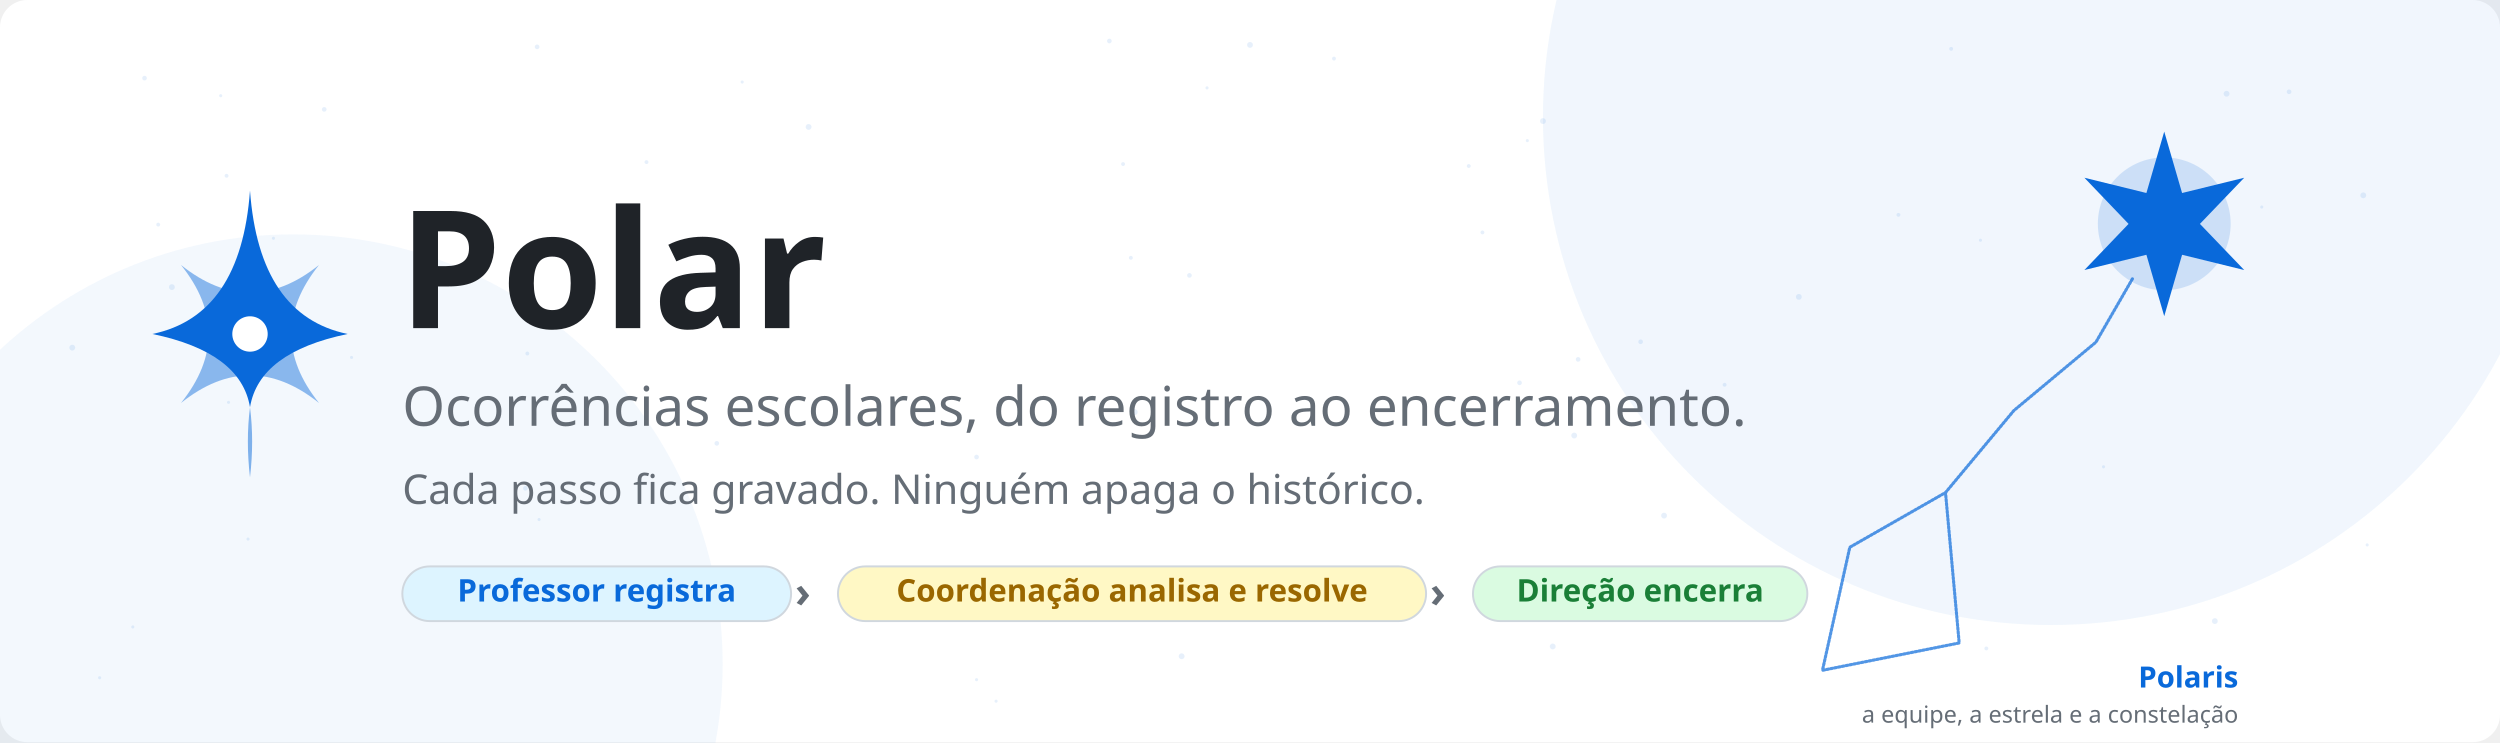
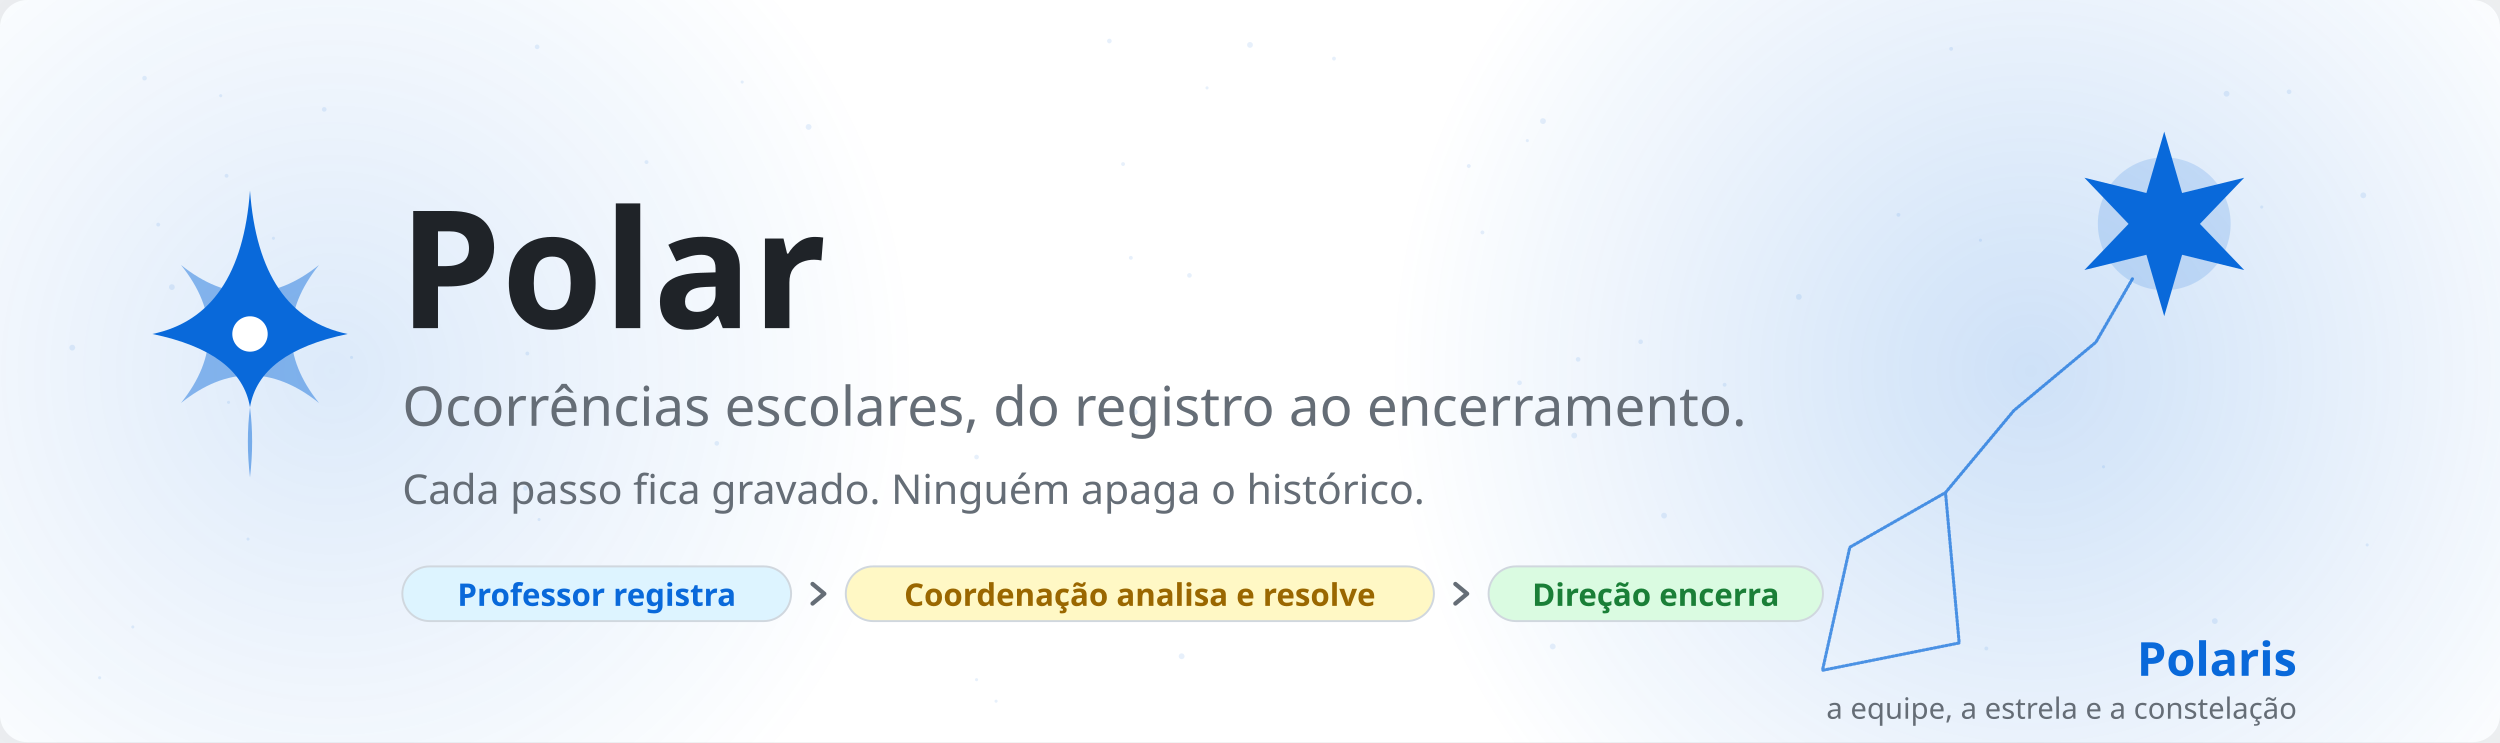
<svg xmlns="http://www.w3.org/2000/svg" width="1280" height="380" viewBox="0 0 1280 380" role="img" aria-label="Polar: ocorrências escolares, do registro ao encerramento. Feito pela equipe Polaris.">
  <style>text{font-family:-apple-system,BlinkMacSystemFont,'Segoe UI','Noto Sans',Helvetica,Arial,sans-serif}
.tw{opacity:.1;animation:tw 3.6s ease-in-out infinite}
@keyframes tw{50%{opacity:.55}}
.linha{stroke-dasharray:1;stroke-dashoffset:1;animation:desenha 2.4s .5s cubic-bezier(.3,.7,.2,1) forwards}
@keyframes desenha{to{stroke-dashoffset:0}}
.ponto{opacity:0;animation:acende .6s ease forwards}
@keyframes acende{to{opacity:1}}
.polaris{transform-box:fill-box;transform-origin:center;animation:polaris 4.5s 2.4s ease-in-out infinite}
@keyframes polaris{50%{transform:scale(1.22) rotate(18deg)}}
.halo{transform-box:fill-box;transform-origin:center;animation:halo 4.5s 2.4s ease-in-out infinite}
@keyframes halo{50%{transform:scale(1.5);opacity:.05}}
.mark{animation:entra 1s .1s both}
.t1{animation:sobe .9s .3s both} .t2{animation:sobe .9s .55s both} .t3{animation:sobe .9s .8s both} .t4{animation:sobe .9s 1.05s both}
@keyframes sobe{from{opacity:0;transform:translateY(10px)}}
@keyframes entra{from{opacity:0;transform:scale(.8)}}
.rotulo{animation:sobe .9s 3s both}
.cadente{opacity:0;animation:cadente 9s 3s linear infinite}
@keyframes cadente{0%{opacity:0;transform:translate(0,0)}2%{opacity:.9}9%{opacity:0;transform:translate(-260px,150px)}100%{opacity:0}}
- @media (prefers-reduced-motion:reduce){*{animation:none!important;opacity:1!important;stroke-dashoffset:0!important}}</style>
+ @media (prefers-reduced-motion:reduce){*{animation:none!important;opacity:1!important;stroke-dashoffset:0!important}.cadente{opacity:0!important}}</style>
  <rect x="0" y="0" width="1280" height="380" rx="14" fill="#ffffff" />
-   <circle cx="1050" cy="60" r="260" fill="#0969da" opacity=".06" />
-   <circle cx="150" cy="340" r="220" fill="#0969da" opacity=".05" />
+   <defs>
+     <radialGradient id="g1">
+       <stop offset="0" stop-color="#0969da" stop-opacity=".20" />
+       <stop offset="1" stop-color="#0969da" stop-opacity="0" />
+     </radialGradient>
+     <radialGradient id="g2">
+       <stop offset="0" stop-color="#0969da" stop-opacity=".14" />
+       <stop offset="1" stop-color="#0969da" stop-opacity="0" />
+     </radialGradient>
+   </defs>
+   <circle cx="1040" cy="190" r="330" fill="url(#g1)" />
+   <circle cx="170" cy="190" r="300" fill="url(#g2)" />
  <circle class="tw" cx="581" cy="211" r="1.5" fill="#0969da" style="animation-delay:2.7s;animation-duration:5.1s" />
  <circle class="tw" cx="258" cy="295" r="1.5" fill="#0969da" style="animation-delay:3.8s;animation-duration:4.9s" />
  <circle class="tw" cx="140" cy="122" r="0.8" fill="#0969da" style="animation-delay:3.2s;animation-duration:5.2s" />
  <circle class="tw" cx="806" cy="223" r="1.5" fill="#0969da" style="animation-delay:5.8s;animation-duration:4.5s" />
  <circle class="tw" cx="782" cy="72" r="0.8" fill="#0969da" style="animation-delay:5.0s;animation-duration:2.8s" />
  <circle class="tw" cx="68" cy="321" r="0.8" fill="#0969da" style="animation-delay:4.7s;animation-duration:3.5s" />
  <circle class="tw" cx="752" cy="85" r="1" fill="#0969da" style="animation-delay:3.8s;animation-duration:4.0s" />
  <circle class="tw" cx="840" cy="175" r="1.2" fill="#0969da" style="animation-delay:2.4s;animation-duration:4.2s" />
  <circle class="tw" cx="1172" cy="47" r="1.2" fill="#0969da" style="animation-delay:1.9s;animation-duration:3.3s" />
  <circle class="tw" cx="380" cy="42" r="0.8" fill="#0969da" style="animation-delay:2.4s;animation-duration:5.1s" />
  <circle class="tw" cx="500" cy="348" r="0.8" fill="#0969da" style="animation-delay:1.3s;animation-duration:5.3s" />
  <circle class="tw" cx="88" cy="147" r="1.5" fill="#0969da" style="animation-delay:2.5s;animation-duration:4.2s" />
  <circle class="tw" cx="269" cy="250" r="1.2" fill="#0969da" style="animation-delay:0.5s;animation-duration:3.6s" />
  <circle class="tw" cx="1212" cy="279" r="0.8" fill="#0969da" style="animation-delay:0.8s;animation-duration:4.7s" />
  <circle class="tw" cx="37" cy="178" r="1.5" fill="#0969da" style="animation-delay:1.1s;animation-duration:4.2s" />
  <circle class="tw" cx="575" cy="84" r="1" fill="#0969da" style="animation-delay:2.5s;animation-duration:3.7s" />
  <circle class="tw" cx="510" cy="359" r="0.8" fill="#0969da" style="animation-delay:1.6s;animation-duration:5.4s" />
  <circle class="tw" cx="1014" cy="123" r="0.8" fill="#0969da" style="animation-delay:1.3s;animation-duration:3.7s" />
  <circle class="tw" cx="1077" cy="239" r="0.8" fill="#0969da" style="animation-delay:0.3s;animation-duration:3.0s" />
  <circle class="tw" cx="568" cy="21" r="1.2" fill="#0969da" style="animation-delay:5.0s;animation-duration:3.7s" />
  <circle class="tw" cx="116" cy="90" r="1" fill="#0969da" style="animation-delay:0.1s;animation-duration:3.7s" />
  <circle class="tw" cx="790" cy="62" r="1.5" fill="#0969da" style="animation-delay:5.0s;animation-duration:3.0s" />
  <circle class="tw" cx="500" cy="234" r="1.2" fill="#0969da" style="animation-delay:5.5s;animation-duration:5.0s" />
  <circle class="tw" cx="331" cy="83" r="1" fill="#0969da" style="animation-delay:4.1s;animation-duration:3.7s" />
  <circle class="tw" cx="618" cy="45" r="0.8" fill="#0969da" style="animation-delay:0.6s;animation-duration:2.7s" />
  <circle class="tw" cx="1210" cy="100" r="1.5" fill="#0969da" style="animation-delay:1.5s;animation-duration:5.0s" />
  <circle class="tw" cx="759" cy="119" r="1" fill="#0969da" style="animation-delay:5.6s;animation-duration:5.4s" />
  <circle class="tw" cx="180" cy="183" r="0.8" fill="#0969da" style="animation-delay:1.7s;animation-duration:5.3s" />
  <circle class="tw" cx="275" cy="24" r="1.2" fill="#0969da" style="animation-delay:2.5s;animation-duration:3.3s" />
  <circle class="tw" cx="81" cy="115" r="1" fill="#0969da" style="animation-delay:0.6s;animation-duration:3.0s" />
  <circle class="tw" cx="579" cy="132" r="1" fill="#0969da" style="animation-delay:3.5s;animation-duration:5.3s" />
  <circle class="tw" cx="609" cy="141" r="1.2" fill="#0969da" style="animation-delay:5.8s;animation-duration:2.7s" />
  <circle class="tw" cx="808" cy="184" r="1.2" fill="#0969da" style="animation-delay:1.9s;animation-duration:5.5s" />
  <circle class="tw" cx="117" cy="206" r="0.8" fill="#0969da" style="animation-delay:5.4s;animation-duration:4.7s" />
  <circle class="tw" cx="891" cy="291" r="1.2" fill="#0969da" style="animation-delay:2.1s;animation-duration:4.6s" />
  <circle class="tw" cx="1134" cy="318" r="1.5" fill="#0969da" style="animation-delay:5.7s;animation-duration:2.7s" />
  <circle class="tw" cx="640" cy="23" r="1.5" fill="#0969da" style="animation-delay:2.3s;animation-duration:2.6s" />
  <circle class="tw" cx="113" cy="49" r="0.8" fill="#0969da" style="animation-delay:6.0s;animation-duration:5.2s" />
  <circle class="tw" cx="921" cy="152" r="1.5" fill="#0969da" style="animation-delay:2.6s;animation-duration:5.0s" />
  <circle class="tw" cx="127" cy="276" r="0.8" fill="#0969da" style="animation-delay:1.9s;animation-duration:2.9s" />
  <circle class="tw" cx="51" cy="347" r="0.8" fill="#0969da" style="animation-delay:3.0s;animation-duration:4.4s" />
  <circle class="tw" cx="1158" cy="106" r="0.8" fill="#0969da" style="animation-delay:2.2s;animation-duration:3.0s" />
  <circle class="tw" cx="778" cy="196" r="1.2" fill="#0969da" style="animation-delay:4.0s;animation-duration:3.9s" />
  <circle class="tw" cx="1123" cy="130" r="1.2" fill="#0969da" style="animation-delay:1.2s;animation-duration:3.8s" />
  <circle class="tw" cx="1017" cy="332" r="1" fill="#0969da" style="animation-delay:2.3s;animation-duration:4.3s" />
  <circle class="tw" cx="414" cy="65" r="1.5" fill="#0969da" style="animation-delay:2.1s;animation-duration:5.2s" />
  <circle class="tw" cx="74" cy="40" r="1.2" fill="#0969da" style="animation-delay:4.9s;animation-duration:2.9s" />
  <circle class="tw" cx="605" cy="336" r="1.5" fill="#0969da" style="animation-delay:2.3s;animation-duration:4.1s" />
  <circle class="tw" cx="852" cy="264" r="1.5" fill="#0969da" style="animation-delay:1.9s;animation-duration:5.0s" />
  <circle class="tw" cx="367" cy="227" r="1.2" fill="#0969da" style="animation-delay:3.4s;animation-duration:3.5s" />
  <circle class="tw" cx="999" cy="25" r="1" fill="#0969da" style="animation-delay:2.4s;animation-duration:3.2s" />
  <circle class="tw" cx="972" cy="110" r="1" fill="#0969da" style="animation-delay:4.8s;animation-duration:5.5s" />
  <circle class="tw" cx="166" cy="56" r="1.2" fill="#0969da" style="animation-delay:5.8s;animation-duration:4.6s" />
  <circle class="tw" cx="270" cy="181" r="1" fill="#0969da" style="animation-delay:4.3s;animation-duration:4.8s" />
  <circle class="tw" cx="683" cy="30" r="1" fill="#0969da" style="animation-delay:1.6s;animation-duration:3.6s" />
  <circle class="tw" cx="883" cy="197" r="1" fill="#0969da" style="animation-delay:2.4s;animation-duration:4.9s" />
  <circle class="tw" cx="1140" cy="48" r="1.5" fill="#0969da" style="animation-delay:0.8s;animation-duration:3.9s" />
  <circle class="tw" cx="795" cy="331" r="1.5" fill="#0969da" style="animation-delay:3.3s;animation-duration:4.5s" />
  <circle class="tw" cx="643" cy="300" r="1.2" fill="#0969da" style="animation-delay:2.8s;animation-duration:4.5s" />
  <circle class="tw" cx="276" cy="266" r="0.8" fill="#0969da" style="animation-delay:1.3s;animation-duration:5.2s" />
  <g class="mark">
    <g class="" transform="translate(53.0 96.0) scale(3.125)">
      <path class="menor" d="M35.31 12.69Q26.24 24.00 35.31 35.31Q24.00 26.24 12.69 35.31Q21.76 24.00 12.69 12.69Q24.00 21.76 35.31 12.69Z" fill="#0969da" opacity=".45" />
      <path d="M24 0.5Q25.5 21 40 24Q25.5 27 24 36Q22.5 27 8 24Q22.5 21 24 0.5Z" fill="#0969da" />
      <path d="M24 36Q24.7 41.5 24 47.5Q23.3 41.5 24 36Z" fill="#0969da" opacity=".5" />
      <circle cx="24" cy="24" r="2.9" fill="#ffffff" />
    </g>
  </g>
  <g class="t1">
    <text x="204" y="168" font-size="84" font-weight="800" fill="#1f2328" text-anchor="start">Polar</text>
  </g>
  <g class="t2">
    <text x="206" y="218" font-size="28" font-weight="500" fill="#656d76" text-anchor="start">Ocorrências escolares, do registro ao encerramento.</text>
  </g>
  <g class="t3">
    <text x="206" y="258" font-size="21" font-weight="400" fill="#656d76" text-anchor="start">Cada passo fica gravado. Ninguém apaga o histórico.</text>
  </g>
  <g class="t4">
    <rect x="206" y="290" width="199.04" height="28" rx="14.0" fill="#ddf4ff" stroke="#d0d7de" />
-     <text x="305.52" y="308" font-size="16" font-weight="600" fill="#0969da" text-anchor="middle">Professor registra</text>
-     <text x="411.04" y="311" font-size="22" font-weight="700" fill="#656d76" text-anchor="middle">›</text>
-     <rect x="429.04" y="290" width="301.12" height="28" rx="14.0" fill="#fff8c5" stroke="#d0d7de" />
-     <text x="579.6" y="308" font-size="16" font-weight="600" fill="#9a6700" text-anchor="middle">Coordenação analisa e resolve</text>
-     <text x="736.16" y="311" font-size="22" font-weight="700" fill="#656d76" text-anchor="middle">›</text>
-     <rect x="754.16" y="290" width="171.2" height="28" rx="14.0" fill="#dafbe1" stroke="#d0d7de" />
-     <text x="839.76" y="308" font-size="16" font-weight="600" fill="#1a7f37" text-anchor="middle">Direção encerra</text>
+     <text x="305.52" y="304.0" font-size="16" font-weight="600" fill="#0969da" text-anchor="middle" dominant-baseline="central">Professor registra</text>
+     <path d="M416.04 299l6 5-6 5" fill="none" stroke="#656d76" stroke-width="2.2" stroke-linecap="round" stroke-linejoin="round" />
+     <rect x="433.04" y="290" width="301.12" height="28" rx="14.0" fill="#fff8c5" stroke="#d0d7de" />
+     <text x="583.6" y="304.0" font-size="16" font-weight="600" fill="#9a6700" text-anchor="middle" dominant-baseline="central">Coordenação analisa e resolve</text>
+     <path d="M745.16 299l6 5-6 5" fill="none" stroke="#656d76" stroke-width="2.2" stroke-linecap="round" stroke-linejoin="round" />
+     <rect x="762.16" y="290" width="171.2" height="28" rx="14.0" fill="#dafbe1" stroke="#d0d7de" />
+     <text x="847.76" y="304.0" font-size="16" font-weight="600" fill="#1a7f37" text-anchor="middle" dominant-baseline="central">Direção encerra</text>
  </g>
  <path class="linha" pathLength="1" d="M1092.3 141.9 L1073.1 175.2 L1031.1 210.2 L996.1 252.2 L947.1 280.2 L933.1 343.2 L1003.1 329.2 L996.1 252.2" fill="none" stroke="#0969da" stroke-width="1.6" stroke-linecap="round" stroke-linejoin="round" opacity=".7" />
  <circle class="ponto" cx="1073.1" cy="175.2" r="2.7" fill="#0969da" style="animation-delay:1.20s" />
  <circle class="ponto" cx="1031.1" cy="210.2" r="4.1" fill="#0969da" style="animation-delay:1.45s" />
  <circle class="ponto" cx="996.1" cy="252.2" r="3.3" fill="#0969da" style="animation-delay:1.70s" />
  <circle class="ponto" cx="947.1" cy="280.2" r="5.1" fill="#0969da" style="animation-delay:1.95s" />
  <circle class="ponto" cx="933.1" cy="343.2" r="4.4" fill="#0969da" style="animation-delay:2.20s" />
  <circle class="ponto" cx="1003.1" cy="329.2" r="6.8" fill="#0969da" style="animation-delay:2.45s" />
  <circle class="halo" cx="1108.1" cy="114.6" r="34" fill="#0969da" opacity=".16" />
  <g transform="translate(892.0 49.3) scale(6.3)">
    <g class="polaris">
      <path d="M34.3 2.87 L35.75 7.86 L40.8 6.62 L37.2 10.37 L40.8 14.12 L35.75 12.88 L34.3 17.87 L32.85 12.88 L27.81 14.12 L31.4 10.37 L27.81 6.62 L32.85 7.86 Z" fill="#0969da" />
    </g>
  </g>
  <g class="cadente">
    <line x1="980" y1="26" x2="1030" y2="-4" stroke="#0969da" stroke-width="2" stroke-linecap="round" />
  </g>
  <g class="rotulo">
-     <text x="1146" y="352" font-size="15" font-weight="700" fill="#0969da" text-anchor="end">Polaris</text>
-     <text x="1146" y="370" font-size="12" font-weight="400" fill="#656d76" text-anchor="end">a equipe, a estrela e a constelação</text>
+     <text x="1176" y="346" font-size="24" font-weight="800" fill="#0969da" text-anchor="end">Polaris</text>
+     <text x="1176" y="368" font-size="15" font-weight="500" fill="#656d76" text-anchor="end">a equipe, a estrela e a constelação</text>
  </g>
</svg>
